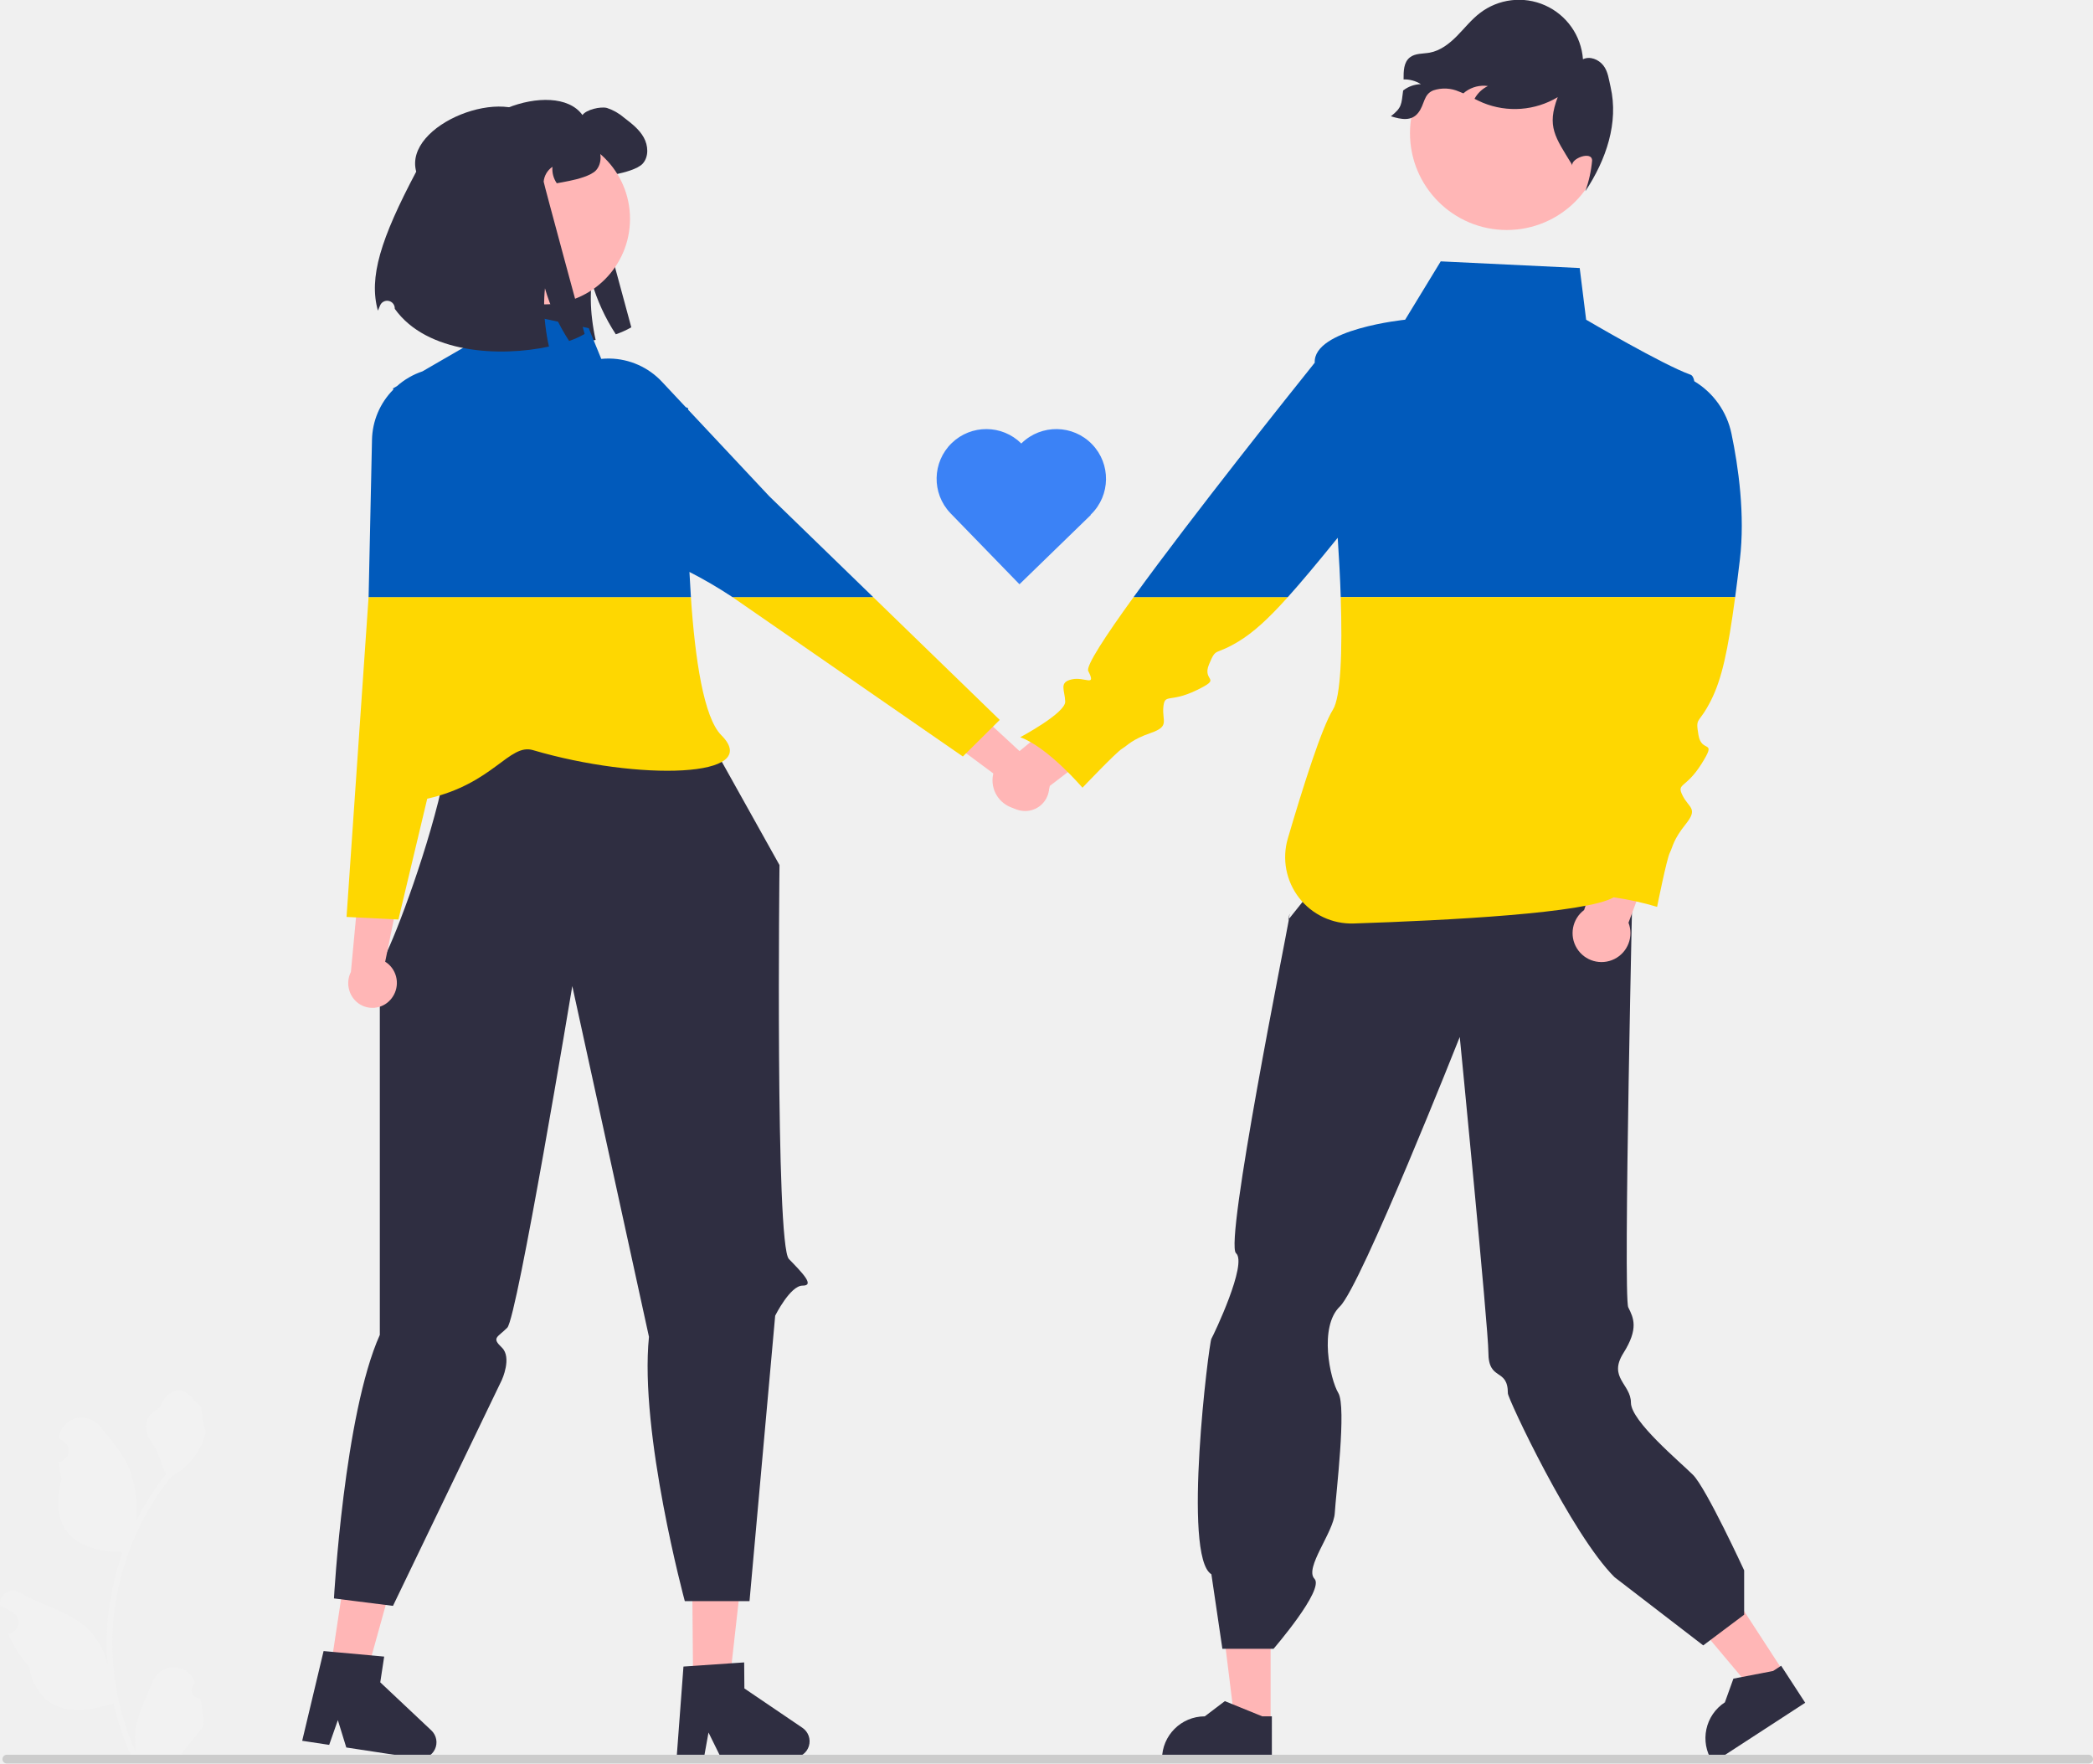
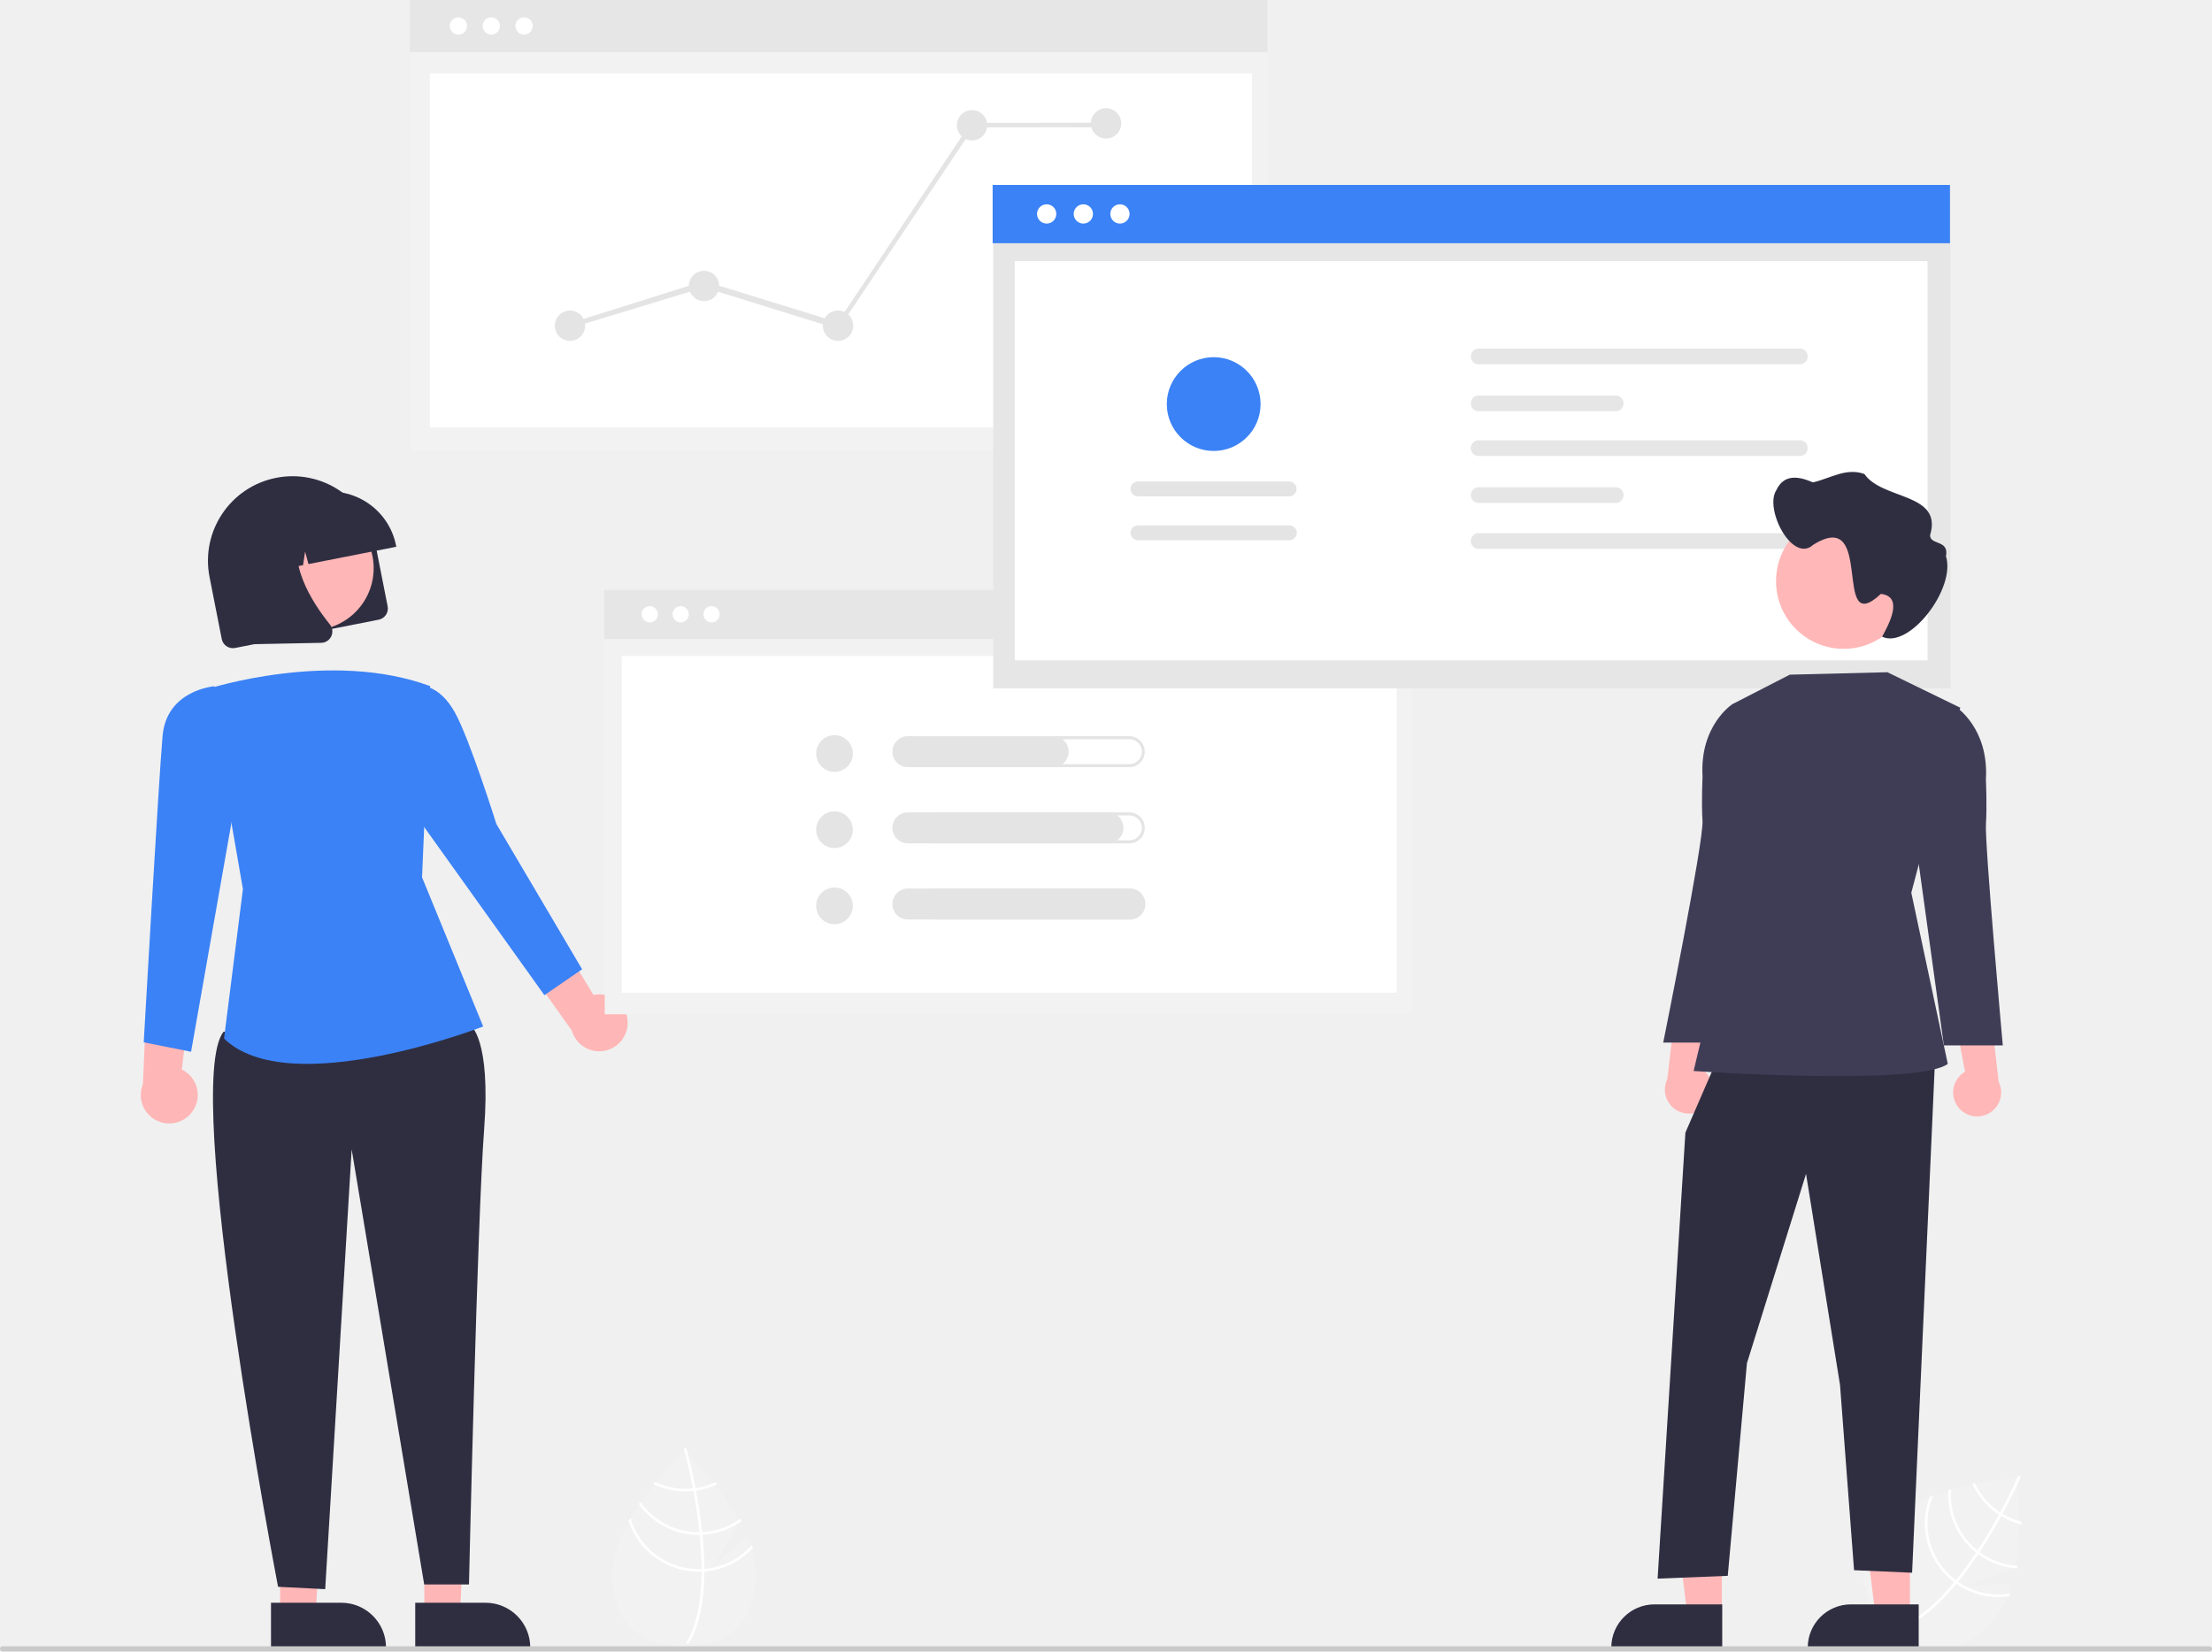
- <svg xmlns="http://www.w3.org/2000/svg" data-name="Layer 1" width="567.338" height="478.016" viewBox="0 0 567.338 478.016">
-   <path d="M441.806,255.712c-3.529-12.867,24.936-23.901,32.41-13.539,1.039-1.473,4.881-2.368,6.643-1.916a13.744,13.744,0,0,1,4.691,2.675c1.988,1.527,4.049,3.109,5.269,5.305,1.229,2.187,1.419,5.17-.235,7.068-1.311,1.509-5.179,2.485-7.149,2.883-1.374.28-2.531.506-3.525.669a6.739,6.739,0,0,1-1.175-4.456,5.47,5.47,0,0,0-2.386,4.013c-.027.334,11.108,41.304,11.108,41.304a24.287,24.287,0,0,1-4.203,1.889,52.848,52.848,0,0,1-6.553-14.28,45.762,45.762,0,0,0,.127,10.168,55.948,55.948,0,0,0,.958,5.631c-13.232,2.856-33.133,1.916-41.792-10.231l-.004-.151a2.067,2.067,0,0,0-3.993-.721c-.21.536-.403 1-.576,1.369C428.9,284.371,432.163,273.932,441.806,255.712Z" transform="translate(-316.3312 -210.9919)" fill="#2f2e41" />
-   <polygon points="187.875 456.283 197.734 456.2 202.098 417.287 187.548 417.41 187.875 456.283" fill="#ffb6b6" />
-   <path d="M533.853,679.343,518.108,668.663l-.059-7.055-3.386.227-10.496.724-2.573.171-1.868,24.935,7.396-.067,1.26-6.991,3.431,6.956,19.601-.164a4.408,4.408,0,0,0,2.439-8.055Z" transform="translate(-316.3312 -210.9919)" fill="#2f2e41" />
-   <polygon points="89.571 452.439 99.318 453.92 109.798 416.192 95.412 414.006 89.571 452.439" fill="#ffb6b6" />
-   <path d="M433.261,680.048l-13.853-13.042,1.06-6.975-3.379-.313-10.477-.95-2.568-.239-5.798,24.323,7.313,1.107,2.353-6.703,2.285,7.412,19.379,2.947a4.408,4.408,0,0,0,3.685-7.566Z" transform="translate(-316.3312 -210.9919)" fill="#2f2e41" />
-   <path d="M499.672,395.413l27.953,50.064s-1.166,102.965,2.549,106.784,7.078,7.244,3.715,7.213-7.434,8.153-7.434,8.153l-6.957,77.364h-17.543s-12.344-45.623-9.713-71.64l-20.782-95.077S456.528,568.188,453.837,570.879s-4.314,2.672-1.484,5.372,0,8.808,0,8.808l-29.498,61.221-16-2.018s2.774-49.979,12.433-71.435V471.432c-.728,8.693,33.303-79.296,12.493-72.691C438.365,396.651,499.672,395.413,499.672,395.413Z" transform="translate(-316.3312 -210.9919)" fill="#2f2e41" />
-   <path d="M422.318,481.805a6.821,6.821,0,0,0-.702-9.488,6.544,6.544,0,0,0-.876-.634l4.751-23.317-10.984-6.574-3.055,32.646a6.802,6.802,0,0,0,1.568,8.155,6.51,6.51,0,0,0,9.183-.651Q422.262,481.874,422.318,481.805Z" transform="translate(-316.3312 -210.9919)" fill="#ffb6b6" />
-   <path d="M593.233,430.754a6.821,6.821,0,0,1-5.816-7.529,6.543,6.543,0,0,1,.228-1.057l-19.113-14.177,3.782-12.229,24.082,22.251a6.802,6.802,0,0,1,4.281,7.116,6.51,6.51,0,0,1-7.268,5.651Q593.321,430.767,593.233,430.754Z" transform="translate(-316.3312 -210.9919)" fill="#ffb6b6" />
-   <circle cx="147.594" cy="59.322" r="23.183" fill="#ffb6b6" />
-   <path d="M437.826,245.399" transform="translate(-316.3312 -210.9919)" fill="#2f2e41" />
-   <polygon points="483.533 453.271 475.415 458.549 451.193 429.75 463.174 421.96 483.533 453.271" fill="#ffb6b6" />
-   <path d="M805.657,672.546,780.694,688.777l-.205-.316a11.59,11.59,0,0,1,3.398-16.034l.001-0,2.31-6.424,10.757-2.072,2.179-1.417Z" transform="translate(-316.3312 -210.9919)" fill="#2f2e41" />
-   <polygon points="344.417 467.102 334.734 467.101 330.128 429.753 344.419 429.754 344.417 467.102" fill="#ffb6b6" />
-   <path d="M661.089,688.195l-29.776-.001v-.377a11.59,11.59,0,0,1,11.59-11.589h.001l5.439-4.126,10.148,4.127,2.599 0Z" transform="translate(-316.3312 -210.9919)" fill="#2f2e41" />
-   <path d="M760.974,447.632l-86.829,1.909-8.607,10.758s.744-3.793.082.373-17.414,87.23-14.247,90.016-6.004,22.02-6.678,23.193-7.933,59.07,0,63.831l2.98,20.209h13.866s13.891-16.075,11.095-18.989,5.2-12.604,5.505-17.8,3.225-28.764.963-32.542-5.319-17.96.418-23.458,32.498-73.057,32.498-73.057,7.776,79.202,7.758,85.421c-.024,8.088,5.287,4.085,5.287,11.185,0,1.434,17.294,38.303,28.916,49.827l24.035,18.488,11.093-8.32v-12.018s-10.28-22.298-13.866-25.884-16.827-14.563-16.827-19.584-6.233-6.77-2.041-13.426,2.758-9.525,1.324-12.394,1.286-120.415,1.286-120.415Z" transform="translate(-316.3312 -210.9919)" fill="#2f2e41" />
-   <circle cx="408.437" cy="36.107" r="26.238" fill="#ffb6b6" />
-   <path d="M745.729,457.66l7.386-22.233,13.289,2.447-8.645,23.228a7.843,7.843,0,1,1-12.03-3.442Z" transform="translate(-316.3312 -210.9919)" fill="#ffb6b6" />
-   <path d="M592.555,414.694l18.096-14.878,9.942,9.152L600.901,424.017a7.843,7.843,0,1,1-8.346-9.323Z" transform="translate(-316.3312 -210.9919)" fill="#ffb6b6" />
-   <path d="M693.353,242.509c2.829.878,5.556,1.396,7.395-.924s1.359-4.973,4.095-6.092a9.679,9.679,0,0,1,6.989.324c.398.148.786.314,1.165.481.213-.185.425-.36.656-.527a8.337,8.337,0,0,1,6-1.461,8.18,8.18,0,0,0-3.633,3.467c.758.379,1.525.758,2.302,1.082a22.697,22.697,0,0,0,20.254-1.535c-3.032,7.987-.675,10.834,3.772,18.128l.176.425c-.444-1.913,5.371-4.123,5.371-1.35a33.125,33.125,0,0,1-1.849,8.32c5.704-8.588,9.069-18.636,6.859-28.278-.471-2.024-.684-4.197-1.969-5.842-1.285-1.636-3.651-2.598-5.519-1.673a17.396,17.396,0,0,0-27.992-12.48c-2.311,1.784-4.132,4.123-6.194,6.203s-4.502,3.975-7.386,4.493c-1.83.324-3.892.129-5.352,1.285-1.692,1.34-1.71,3.698-1.701,5.963a8.327,8.327,0,0,1,4.687,1.285,8.148,8.148,0,0,0-4.733,1.664.508.508,0,0,0-.074.055C696.172,239.328,696.375,240.133,693.353,242.509Z" transform="translate(-316.3312 -210.9919)" fill="#2f2e41" />
-   <path d="M370.59,671.321a2.269,2.269,0,0,1-1.645-3.933l.155-.618q-.031-.074-.062-.148a6.094,6.094,0,0,0-11.241.042c-1.839,4.428-4.179,8.864-4.756,13.546a18.029,18.029,0,0,0,.316,6.2,72.281,72.281,0,0,1-6.575-30.021,69.764,69.764,0,0,1,.433-7.783q.358-3.178.995-6.31a73.119,73.119,0,0,1,14.5-30.99,19.459,19.459,0,0,0,8.093-8.397,14.843,14.843,0,0,0,1.35-4.056c-.394.052-1.486-5.949-1.188-6.317-.549-.833-1.532-1.247-2.131-2.06-2.982-4.043-7.091-3.337-9.236,2.157-4.582,2.313-4.627,6.148-1.815,9.837,1.789,2.347,2.035,5.522,3.604,8.035-.162.207-.329.407-.491.614a73.591,73.591,0,0,0-7.681,12.169,30.592,30.592,0,0,0-1.826-14.21c-1.748-4.217-5.025-7.769-7.91-11.415a6.279,6.279,0,0,0-11.184,3.083q-.009.081-.017.161.643.363,1.259.77a3.078,3.078,0,0,1-1.241,5.602l-.063.01a30.626,30.626,0,0,0,.807,4.579c-3.702,14.316,4.29,19.53,15.701,19.764.252.129.497.258.749.381a75.115,75.115,0,0,0-4.043,19.028,71.243,71.243,0,0,0,.052,11.503l-.019-.136a18.826,18.826,0,0,0-6.427-10.87c-4.946-4.063-11.933-5.559-17.268-8.824a3.533,3.533,0,0,0-5.411,3.437l.022.143a20.677,20.677,0,0,1,2.319,1.117q.643.363,1.259.77a3.078,3.078,0,0,1-1.241,5.602l-.063.01c-.045.006-.084.013-.129.019a30.654,30.654,0,0,0,5.639,8.829c2.315,12.497,12.256,13.683,22.89,10.044h.006a75.093,75.093,0,0,0,5.044,14.726h18.02c.065-.2.123-.407.181-.607a20.474,20.474,0,0,1-4.986-.297c1.337-1.641,2.674-3.294,4.011-4.935a1.121,1.121,0,0,0,.084-.097c.678-.84,1.363-1.673,2.041-2.512l0-.001a29.99,29.99,0,0,0-.879-7.64Z" transform="translate(-316.3312 -210.9919)" fill="#f2f2f2" />
-   <path d="M316.999,687.818a1.186,1.186,0,0,0,1.19,1.19h564.29a1.19,1.19,0,1,0,0-2.38h-564.29A1.187,1.187,0,0,0,316.999,687.818Z" transform="translate(-316.3312 -210.9919)" fill="#ccc" />
-   <path d="M503.213,366.022c.111,2.279.242,4.56.394,6.82h11.261l-.161-.111A121.192,121.192,0,0,0,503.213,366.022Z" transform="translate(-316.3312 -210.9919)" fill="none" />
-   <path d="M410.267,459.537l14.065.698,7.806-32.744c17.946-4.035,22.203-15.069,28.655-13.17,28.622,8.426,62.638,7.533,51.062-4.042-4.746-4.746-7.11-20.5-8.248-37.437h-87.366Z" transform="translate(-316.3312 -210.9919)" fill="#fed701" />
-   <polygon points="198.537 161.851 260.993 205.057 270.992 195.141 236.689 161.851 198.537 161.851" fill="#fed701" />
-   <path d="M524.86,345.514,502.855,322.038c.007-.246.012-.386.012-.386l-.671-.317-6.401-6.829a19.867,19.867,0,0,0-14.211-6.326,20.389,20.389,0,0,0-2.273.092l-3.397-8.322-28.416-6.028-5.642,11.357-11.017,6.378a19.901,19.901,0,0,0-6.907,3.999l-1.076.623.08.327a19.838,19.838,0,0,0-5.77,13.604l-.914,42.49-.01.142h87.366c-.152-2.26-.283-4.541-.394-6.82a121.192,121.192,0,0,1,11.495,6.709l.161.111h38.152Z" transform="translate(-316.3312 -210.9919)" fill="#015abb" />
-   <path d="M611.318,392.877c2.271,4.488-.919,1.46-4.488,2.271-3.569.811-1.839,2.92-1.758,6.029s-12.194,9.652-12.194,9.652c7.489,2.677,16.87,13.681,16.87,13.681s9.085-9.571,10.734-10.571c1.649-1,2.569-2.46,7.787-4.272,5.218-1.811,3.028-3.19,3.407-7.029.379-3.839,1.649-1,8.976-4.542s1.379-2.19,3.407-7.029c2.028-4.84,1.379-2.19,7.976-6.191,3.965-2.405,7.904-5.937,13.384-12.033H623.607C615.895,383.496,610.644,391.544,611.318,392.877Z" transform="translate(-316.3312 -210.9919)" fill="#fed701" />
-   <path d="M787.938,362.778c1.465-12.211-.388-25.251-2.272-34.267a21.716,21.716,0,0,0-10.058-14.167c-.191-.979-.531-1.606-1.052-1.791-7.458-2.651-28.277-14.899-28.277-14.899l-1.745-14.006L706.86,281.837l-9.64,15.816s-24.972,2.51-24.509,11.652c-6.048,7.543-32.968,41.249-49.104,63.538h41.813c3.637-4.046,7.953-9.219,13.41-15.949.037-.046.072-.093.109-.139.367,5.456.649,10.914.817,16.088H786.67C787.076,369.808,787.494,366.474,787.938,362.778Z" transform="translate(-316.3312 -210.9919)" fill="#015abb" />
-   <path d="M786.67,372.843H679.756c.477,14.703.022,27.101-2.118,30.515-3.004,4.792-8.089,20.829-12.222,34.91a17.995,17.995,0,0,0,17.859,23.046c25.642-.845,63.164-2.802,70.477-7.093a81.014,81.014,0,0,1,11.758,2.584s2.588-12.94,3.45-14.665c.863-1.725.863-3.45,4.313-7.764,3.451-4.313.863-4.313-.863-7.764-1.725-3.45.863-1.725,5.176-8.626,4.313-6.901,0-2.588-.863-7.764-.863-5.176,0-2.588,3.451-9.489C783.033,395.016,784.708,387.513,786.67,372.843Z" transform="translate(-316.3312 -210.9919)" fill="#fed701" />
-   <path d="M429.153,257.519c-3.529-12.867,24.936-23.901,32.41-13.539,1.039-1.473,4.881-2.368,6.643-1.916a13.744,13.744,0,0,1,4.691,2.675c1.988,1.527,4.049,3.109,5.269,5.305,1.229,2.187,1.419,5.17-.235,7.068-1.311,1.509-5.179,2.485-7.149,2.883-1.374.28-2.531.506-3.525.669a6.739,6.739,0,0,1-1.175-4.456,5.47,5.47,0,0,0-2.386,4.013c-.027.334,11.108,41.304,11.108,41.304a24.287,24.287,0,0,1-4.203,1.889,52.848,52.848,0,0,1-6.553-14.28,45.762,45.762,0,0,0,.127,10.168,55.95,55.95,0,0,0,.958,5.631c-13.232,2.856-33.133,1.916-41.792-10.231l-.004-.151a2.067,2.067,0,0,0-3.993-.721c-.21.536-.403 1-.576,1.369C416.247,286.179,419.51,275.74,429.153,257.519Z" transform="translate(-316.3312 -210.9919)" fill="#2f2e41" />
-   <path d="M593.272,331.109l0,0c-.034.033-.065.067-.098.1a13.472,13.472,0,0,0-18.874-.102l0,0a13.472,13.472,0,0,0-.401,18.921l-.003.003.126.13,0,0,18.649,19.202L612.003,350.587l-.054-.055c.032-.031.066-.06.099-.091l0,0a13.474,13.474,0,0,0,.278-19.054l0,0A13.474,13.474,0,0,0,593.272,331.109Z" transform="translate(-316.3312 -210.9919)" fill="#3b82f6" />
+ <svg xmlns="http://www.w3.org/2000/svg" data-name="Layer 1" width="864" height="645" viewBox="0 0 864 645">
+   <path d="M459.675,727.481l-13.169,12.124,10.466-17.561C448.726,707.091,435.24,694.168,435.24,694.168s-27.978,26.805-27.978,47.876S419.788,770.472,435.24,770.472c15.452,0,27.978-7.357,27.978-28.428A36.962,36.962,0,0,0,459.675,727.481Z" transform="translate(-168 -127.5)" fill="#f2f2f2" />
+   <path d="M443.119,740.262v1.039c-.062,12.073-2.098,21.492-6.093,28.125-.057.098-.118.19-.175.288l-.447-.272-.427-.267c4.432-7.162,6-17.286,6.057-27.816.005-.339.01-.684.005-1.028-.015-4.458-.288-8.967-.725-13.348-.031-.339-.067-.684-.103-1.028-.607-5.779-1.481-11.301-2.375-16.098-.062-.339-.129-.679-.195-1.013-1.548-8.113-3.126-13.99-3.486-15.291-.041-.159-.067-.247-.072-.267l.488-.139.005-.005.494-.139c.005.021.093.314.236.859.55,2.036,1.98,7.563,3.383,14.854.062.329.129.668.19,1.008.73,3.892,1.445,8.242,2.01,12.808q.216,1.72.386,3.393c.041.344.077.689.108,1.028Q443.093,734.053,443.119,740.262Z" transform="translate(-168 -127.5)" fill="#fff" />
+   <path d="M439.689,708.713c-.344.046-.694.093-1.049.129a28.365,28.365,0,0,1-2.9.149,27.592,27.592,0,0,1-11.929-2.694c-.216.272-.432.545-.653.823a28.614,28.614,0,0,0,12.582,2.9,29.347,29.347,0,0,0,3.095-.165c.35-.036.699-.082,1.044-.134a28.373,28.373,0,0,0,8.201-2.483q-.332-.424-.648-.833A27.497,27.497,0,0,1,439.689,708.713Z" transform="translate(-168 -127.5)" fill="#fff" />
+   <path d="M442.275,725.922q-.532.031-1.064.031c-.108.005-.221.005-.329.005a27.738,27.738,0,0,1-22.767-11.893c-.206.303-.411.607-.612.915a28.768,28.768,0,0,0,23.379,12.006c.144,0,.288,0,.432-.005.36-.005.715-.015,1.069-.031a28.616,28.616,0,0,0,15.245-5.347c-.165-.303-.329-.607-.499-.91A27.548,27.548,0,0,1,442.275,725.922Z" transform="translate(-168 -127.5)" fill="#fff" />
+   <path d="M443.119,740.262c-.36.031-.72.051-1.08.067-.386.015-.771.026-1.157.026a27.813,27.813,0,0,1-26.664-20.011c-.231.416-.463.828-.684,1.244a28.832,28.832,0,0,0,27.348,19.795c.386,0,.771-.005,1.152-.026.365-.01.725-.031,1.085-.057a28.747,28.747,0,0,0,18.973-9.26c-.108-.38-.231-.756-.355-1.136A27.723,27.723,0,0,1,443.119,740.262Z" transform="translate(-168 -127.5)" fill="#fff" />
+   <path d="M953.718,745.933l-17.871,1.031,19.226-6.949c3.1-16.792.86-35.335.86-35.335s-38.63,3-51.985,19.298-8.33,29.928,3.622,39.721c11.952,9.794,26.303,12.043,39.658-4.255A36.962,36.962,0,0,0,953.718,745.933Z" transform="translate(-168 -127.5)" fill="#f2f2f2" />
+   <path d="M932.811,745.324l-.658.803c-7.7,9.299-15.245,15.294-22.539,17.892-.106.04-.212.072-.318.112l-.173-.494-.161-.477c7.968-2.731,15.597-9.567,22.315-17.676.219-.259.441-.522.656-.792,2.814-3.458,5.461-7.118,7.899-10.784.191-.282.382-.571.572-.861,3.194-4.855,6.018-9.68,8.366-13.957.167-.302.331-.606.491-.907,3.945-7.256,6.449-12.803,6.996-14.037.069-.149.105-.233.114-.252l.466.202.007-.001.47.205c-.009.019-.127.301-.361.814-.865,1.924-3.263,7.105-6.798,13.634-.161.294-.324.598-.492.9-1.902,3.473-4.106,7.291-6.563,11.181q-.923,1.467-1.853,2.869c-.187.292-.377.582-.568.864Q936.727,740.506,932.811,745.324Z" transform="translate(-168 -127.5)" fill="#fff" />
+   <path d="M950.155,718.748c-.296-.183-.596-.368-.893-.565a28.366,28.366,0,0,1-2.338-1.723,27.592,27.592,0,0,1-7.519-9.645c-.34.074-.679.148-1.026.222a28.613,28.613,0,0,0,7.894,10.217,29.344,29.344,0,0,0,2.498,1.835c.293.194.593.38.892.558a28.372,28.372,0,0,0,7.917,3.277q.012-.538.027-1.055A27.497,27.497,0,0,1,950.155,718.748Z" transform="translate(-168 -127.5)" fill="#fff" />
+   <path d="M941.248,733.698q-.431-.313-.843-.651c-.087-.064-.174-.136-.258-.205a27.738,27.738,0,0,1-10.072-23.629c-.351.104-.703.209-1.053.32A28.768,28.768,0,0,0,939.496,733.638c.111.091.223.182.337.27.282.224.563.441.847.654a28.616,28.616,0,0,0,15.181,5.527c.065-.339.13-.678.191-1.02A27.548,27.548,0,0,1,941.248,733.698Z" transform="translate(-168 -127.5)" fill="#fff" />
+   <path d="M932.811,745.324c-.298-.204-.589-.416-.878-.633-.308-.233-.613-.469-.911-.713a27.813,27.813,0,0,1-7.941-32.379c-.443.175-.883.347-1.318.529a28.832,28.832,0,0,0,8.607,32.645c.298.244.6.485.907.71.289.223.58.436.875.644a28.747,28.747,0,0,0,20.544,4.863c.158-.363.3-.731.446-1.104A27.724,27.724,0,0,1,932.811,745.324Z" transform="translate(-168 -127.5)" fill="#fff" />
+   <polygon points="165.74 630.543 179.675 630.542 182.261 576.504 165.737 576.794 165.74 630.543" fill="#ffb6b6" />
+   <path d="M330.185,753.493l27.443-.001h.001a17.49,17.49,0,0,1,17.489,17.488v.568l-44.932.002Z" transform="translate(-168 -127.5)" fill="#2f2e41" />
+   <polygon points="109.407 630.543 123.342 630.542 126.104 576.504 109.404 576.794 109.407 630.543" fill="#ffb6b6" />
+   <path d="M273.852,753.493l27.443-.001h.001a17.49,17.49,0,0,1,17.489,17.488v.568l-44.932.002Z" transform="translate(-168 -127.5)" fill="#2f2e41" />
+   <path d="M413.15,526.538a11.048,11.048,0,0,0-13.353-10.425L379.451,482.538l-8.745,18.432,20.662,29.058a11.107,11.107,0,0,0,21.782-3.49Z" transform="translate(-168 -127.5)" fill="#ffb6b6" />
+   <path d="M243.132,561.658a11.048,11.048,0,0,0-4.113-16.433l4.617-38.987-18.234,9.15-1.589,35.62a11.107,11.107,0,0,0,19.319,10.65Z" transform="translate(-168 -127.5)" fill="#ffb6b6" />
+   <path d="M341.911,522.164l9.868,5.846s8.018,5.104,5.322,40.606-5.919,177.737-5.919,177.737H333.69l-28.329-169.908-10.337,171.749-18.412-.921s-37.618-195.536-21.341-216.758Z" transform="translate(-168 -127.5)" fill="#2f2e41" />
+   <path d="M249.316,396.528s47.988-15.427,86.707-1.044l-3.17,74.684,23.883,58.256s-75.927,29.452-101.229,4.701l7.379-58.354Z" transform="translate(-168 -127.5)" fill="#3b82f6" />
+   <path d="M323.121,404.255l10.056-8.771s6.708-.079,12.481,10.241,16.231,43.632,16.231,43.632l33.482,56.715L380.642,516.198l-53.103-74.266Z" transform="translate(-168 -127.5)" fill="#3b82f6" />
+   <path d="M251.096,400.21l.686-4.679s-18.698,1.383-20.28,19.4-7.365,119.68-7.365,119.68l18.495,3.682L261.031,433.951Z" transform="translate(-168 -127.5)" fill="#3b82f6" />
+   <path d="M315.918,369.536l-56.097,11.046a4.441,4.441,0,0,1-5.209-3.495L249.85,352.907a33.023,33.023,0,0,1,64.802-12.76l4.761,24.18A4.441,4.441,0,0,1,315.918,369.536Z" transform="translate(-168 -127.5)" fill="#2f2e41" />
+   <circle cx="121.739" cy="221.93" r="24.211" fill="#ffb6b6" />
+   <path d="M322.793,341.055l-34.302,6.755-1.322-4.855-.789,5.271-5.282,1.04-2.619-9.623-1.564,10.447-10.22,2.012-.095-.484a26.152,26.152,0,0,1,20.583-30.678l4.836-.952a26.152,26.152,0,0,1,30.678,20.584Z" transform="translate(-168 -127.5)" fill="#2f2e41" />
+   <path d="M294.241,378.493a4.53,4.53,0,0,1-.784.084l-25.99.514-8.174-41.512,27.649-5.445-.527.933c-7.337,12.983,3.385,29.581,10.429,38.32a4.37,4.37,0,0,1,.556,4.62A4.418,4.418,0,0,1,294.241,378.493Z" transform="translate(-168 -127.5)" fill="#2f2e41" />
+   <rect id="b0371f3f-df42-4d60-b6c1-6000de199dd5" data-name="Rectangle 246" x="160.347" y="0.272" width="334.981" height="175.89" fill="#f2f2f2" />
+   <rect id="a5ec3362-5fc6-49dd-bbc1-e584c03fc30b" data-name="Rectangle 264" x="160.143" width="334.981" height="20.39" fill="#e6e6e6" />
+   <rect id="edb19af0-e7ad-43aa-9651-c68038fb40c2" data-name="Rectangle 247" x="167.923" y="28.658" width="321.136" height="138.232" fill="#fff" />
+   <circle id="fcfbd1c3-546b-4aa9-92d2-19035f23e7a3" data-name="Ellipse 194" cx="191.886" cy="10.143" r="3.373" fill="#fff" />
+   <circle id="fcf1e260-d16a-4b37-91b5-eb72ad8ee2c7" data-name="Ellipse 195" cx="204.689" cy="10.143" r="3.373" fill="#fff" />
+   <circle id="ae552ed4-f0ed-4b8a-a24a-450e5f71adc4" data-name="Ellipse 246" cx="179.049" cy="10.143" r="3.373" fill="#fff" />
+   <circle cx="222.633" cy="127.209" r="5.926" fill="#e4e4e4" />
+   <circle cx="274.981" cy="111.689" r="5.926" fill="#e4e4e4" />
+   <circle cx="327.33" cy="127.209" r="5.926" fill="#e4e4e4" />
+   <circle cx="379.678" cy="48.923" r="5.926" fill="#e4e4e4" />
+   <circle cx="432.026" cy="48.193" r="5.926" fill="#e4e4e4" />
+   <polygon points="327.454 128.537 274.981 112.234 223.226 128 222.041 126.419 274.981 109.766 327.205 125.882 379.1 48.091 379.309 48.006 431.657 47.914 432.395 49.747 380.255 49.755 327.454 128.537" fill="#e4e4e4" />
+   <rect id="a979eff9-2035-45aa-8fad-490bbaa22894" data-name="Rectangle 246" x="236.194" y="230.63" width="315.238" height="165.523" fill="#f2f2f2" />
+   <rect id="b5344e31-85e8-4079-8f4b-e609523654c2" data-name="Rectangle 264" x="236.002" y="230.374" width="315.238" height="19.189" fill="#e6e6e6" />
+   <rect id="a6983896-3ceb-4bf9-866b-7e40cad74d1b" data-name="Rectangle 247" x="242.841" y="256.235" width="302.691" height="131.489" fill="#fff" />
+   <circle id="f96e66fe-9216-4da2-bba4-b63d176988a9" data-name="Ellipse 194" cx="265.874" cy="239.919" r="3.174" fill="#fff" />
+   <circle id="e3ffbb79-e13a-4bd7-b23c-45510780cb2f" data-name="Ellipse 195" cx="277.923" cy="239.919" r="3.174" fill="#fff" />
+   <circle id="ec6ea03b-7290-43d8-8b25-59bf30f1f0ee" data-name="Ellipse 246" cx="253.794" cy="239.919" r="3.174" fill="#fff" />
+   <rect id="e9e5cf6b-8f55-43bf-8281-302b4fb1e9d5" data-name="Rectangle 246" x="387.948" y="72.539" width="373.927" height="196.339" fill="#e6e6e6" />
+   <rect id="e4e8a65e-8422-4898-a810-30d755c7dafc" data-name="Rectangle 264" x="387.72" y="72.236" width="373.927" height="22.761" fill="#3b82f6" />
+   <rect id="b6acd298-89f8-46a0-ab3e-c2f0533bc288" data-name="Rectangle 247" x="396.342" y="101.988" width="356.537" height="155.932" fill="#fff" />
+   <circle id="a2e6f9e4-3ad4-420f-8fe3-197d901d1e70" data-name="Ellipse 194" cx="423.153" cy="83.558" r="3.765" fill="#fff" />
+   <circle id="b303a717-eadc-4672-a419-54a1feb6afd8" data-name="Ellipse 195" cx="437.445" cy="83.558" r="3.765" fill="#fff" />
+   <circle id="b1ff2c46-8045-41fc-afe2-76f8fb520d89" data-name="Ellipse 246" cx="408.824" cy="83.558" r="3.765" fill="#fff" />
+   <path d="M745.157,263.656a3.084,3.084,0,0,0,0,6.114H871.41a3.084,3.084,0,0,0,0-6.114Z" transform="translate(-168 -127.5)" fill="#e6e6e6" />
+   <path d="M745.157,335.752a3.084,3.084,0,0,0,0,6.114H871.41a3.084,3.084,0,0,0,0-6.114Z" transform="translate(-168 -127.5)" fill="#e6e6e6" />
+   <path d="M745.157,281.997a3.084,3.084,0,0,0,0,6.114h54.327a3.084,3.084,0,0,0,0-6.114Z" transform="translate(-168 -127.5)" fill="#e6e6e6" />
+   <path d="M745.157,299.479a3.084,3.084,0,0,0,0,6.114H871.41a3.084,3.084,0,0,0,0-6.114Z" transform="translate(-168 -127.5)" fill="#e6e6e6" />
+   <path d="M745.157,317.82a3.084,3.084,0,0,0,0,6.114h54.327a3.084,3.084,0,0,0,0-6.114Z" transform="translate(-168 -127.5)" fill="#e6e6e6" />
+   <path d="M671.576,338.516a2.91,2.91,0,1,0,.003-5.819H612.553a2.91,2.91,0,1,0-.003,5.819H671.576Z" transform="translate(-168 -127.5)" fill="#e4e4e4" />
+   <path d="M671.576,321.374a2.91,2.91,0,0,0,0-5.819H612.553a2.91,2.91,0,1,0-.003,5.819H671.576Z" transform="translate(-168 -127.5)" fill="#e4e4e4" />
+   <path d="M642.064,267.005a18.314,18.314,0,1,1-18.314,18.314v0A18.335,18.335,0,0,1,642.064,267.005Z" transform="translate(-168 -127.5)" fill="#3b82f6" />
+   <circle cx="325.952" cy="294.307" r="7.166" fill="#e4e4e4" />
+   <path d="M609.085,416.231a4.86,4.86,0,1,1,0,9.719H533.721a4.86,4.86,0,1,1,0-9.719h75.364m0-1.19H533.721a6.05,6.05,0,1,0,0,12.1h75.364a6.05,6.05,0,1,0,0-12.1Z" transform="translate(-168 -127.5)" fill="#e4e4e4" />
+   <path d="M579.348,427.14h-56.733a6.05,6.05,0,1,1,0-12.1h56.733a6.05,6.05,0,0,1,0,12.1Z" transform="translate(-168 -127.5)" fill="#e4e4e4" />
+   <circle cx="325.952" cy="324.062" r="7.166" fill="#e4e4e4" />
+   <path d="M609.085,445.986a4.86,4.86,0,1,1,0,9.719H533.721a4.86,4.86,0,1,1,0-9.719h75.364m0-1.19H533.721a6.05,6.05,0,1,0,0,12.1h75.364a6.05,6.05,0,1,0,0-12.1Z" transform="translate(-168 -127.5)" fill="#e4e4e4" />
+   <path d="M600.771,456.895H522.615a6.05,6.05,0,0,1,0-12.1h78.157a6.05,6.05,0,0,1,0,12.1Z" transform="translate(-168 -127.5)" fill="#e4e4e4" />
+   <circle cx="325.952" cy="353.817" r="7.166" fill="#e4e4e4" />
+   <path d="M609.085,475.741a4.86,4.86,0,1,1,0,9.719H533.721a4.86,4.86,0,1,1,0-9.719h75.364m0-1.19H533.721a6.05,6.05,0,1,0,0,12.1h75.364a6.05,6.05,0,1,0,0-12.1Z" transform="translate(-168 -127.5)" fill="#e4e4e4" />
+   <path d="M609.353,486.651h-86.739a6.05,6.05,0,1,1,0-12.1h86.739a6.05,6.05,0,0,1,0,12.1Z" transform="translate(-168 -127.5)" fill="#e4e4e4" />
+   <path d="M834.869,559.069a9.311,9.311,0,0,0-2.486-14.059l6.188-32.505-15.871,6.614-3.443,29.853A9.362,9.362,0,0,0,834.869,559.069Z" transform="translate(-168 -127.5)" fill="#ffb7b7" />
+   <polygon points="746.005 631.024 732.566 631.023 726.173 579.187 746.008 579.188 746.005 631.024" fill="#ffb7b7" />
+   <path d="M917.433,771.551l-43.333-.002v-.548a16.867,16.867,0,0,1,16.866-16.866h.001l26.466.001Z" transform="translate(-168 -127.5)" fill="#2f2e41" />
+   <polygon points="672.561 631.024 659.122 631.023 652.729 579.187 672.564 579.188 672.561 631.024" fill="#ffb7b7" />
+   <path d="M840.7,771.551l-43.333-.002v-.548a16.867,16.867,0,0,1,16.866-16.866h.001l26.466.001Z" transform="translate(-168 -127.5)" fill="#2f2e41" />
+   <polygon points="671.46 412.093 658.306 442.398 647.455 616.58 674.86 615.484 682.344 532.451 705.433 458.495 718.707 540.944 724.188 613.291 746.863 614.273 755.9 412.093 671.46 412.093" fill="#2f2e41" />
+   <path d="M905.214,390.057l-38.125.954-22.383,11.491-1.228,84.776-13.96,58.531s87.224,6.003,99.282-2.766l-14.25-66.867,19.113-72.264Z" transform="translate(-168 -127.5)" fill="#3f3d56" />
+   <path d="M848.778,403.826l-4.072-1.325S831.787,410.792,833.016,430.836c0,0-.484,10.372-.022,17.275.53,7.918-15.347,86.598-15.347,86.598h23.02l9.866-71.252Z" transform="translate(-168 -127.5)" fill="#3f3d56" />
+   <path d="M933.064,560.165a9.311,9.311,0,0,1,2.486-14.059l-6.188-32.505,15.871,6.614,3.443,29.853A9.362,9.362,0,0,1,933.064,560.165Z" transform="translate(-168 -127.5)" fill="#ffb7b7" />
+   <path d="M927.925,404.923l4.072-1.325s12.918,8.291,11.689,28.335c0,0,.484,10.372.022,17.275-.53,7.918,6.577,86.598,6.577,86.598H927.266l-9.866-71.252Z" transform="translate(-168 -127.5)" fill="#3f3d56" />
+   <path d="M914.572,354.49A26.429,26.429,0,1,1,888.144,328.061h0a26.363,26.363,0,0,1,26.429,26.297Q914.573,354.424,914.572,354.49Z" transform="translate(-168 -127.5)" fill="#ffb7b7" />
+   <path d="M861.803,318.991c3.096-6.657,9.087-5.341,14.327-3.085,6.635-1.472,12.946-5.878,20.096-3.272,7.042,10.243,30.687,7.229,25.657,23.905-.007,3.996,7.519,1.67,6.205,8.214,3.986,12.594-14.389,36.446-24.939,31.423,2.609-4.782,8.569-15.642-.471-16.719-19.445,18.093-2.006-34.453-26.439-19.172C868.149,347.688,857.074,326.396,861.803,318.991Z" transform="translate(-168 -127.5)" fill="#2f2e41" />
+   <path d="M1031,772.5H169a1,1,0,0,1,0-2h862a1,1,0,0,1,0,2Z" transform="translate(-168 -127.5)" fill="#cacaca" />
</svg>
